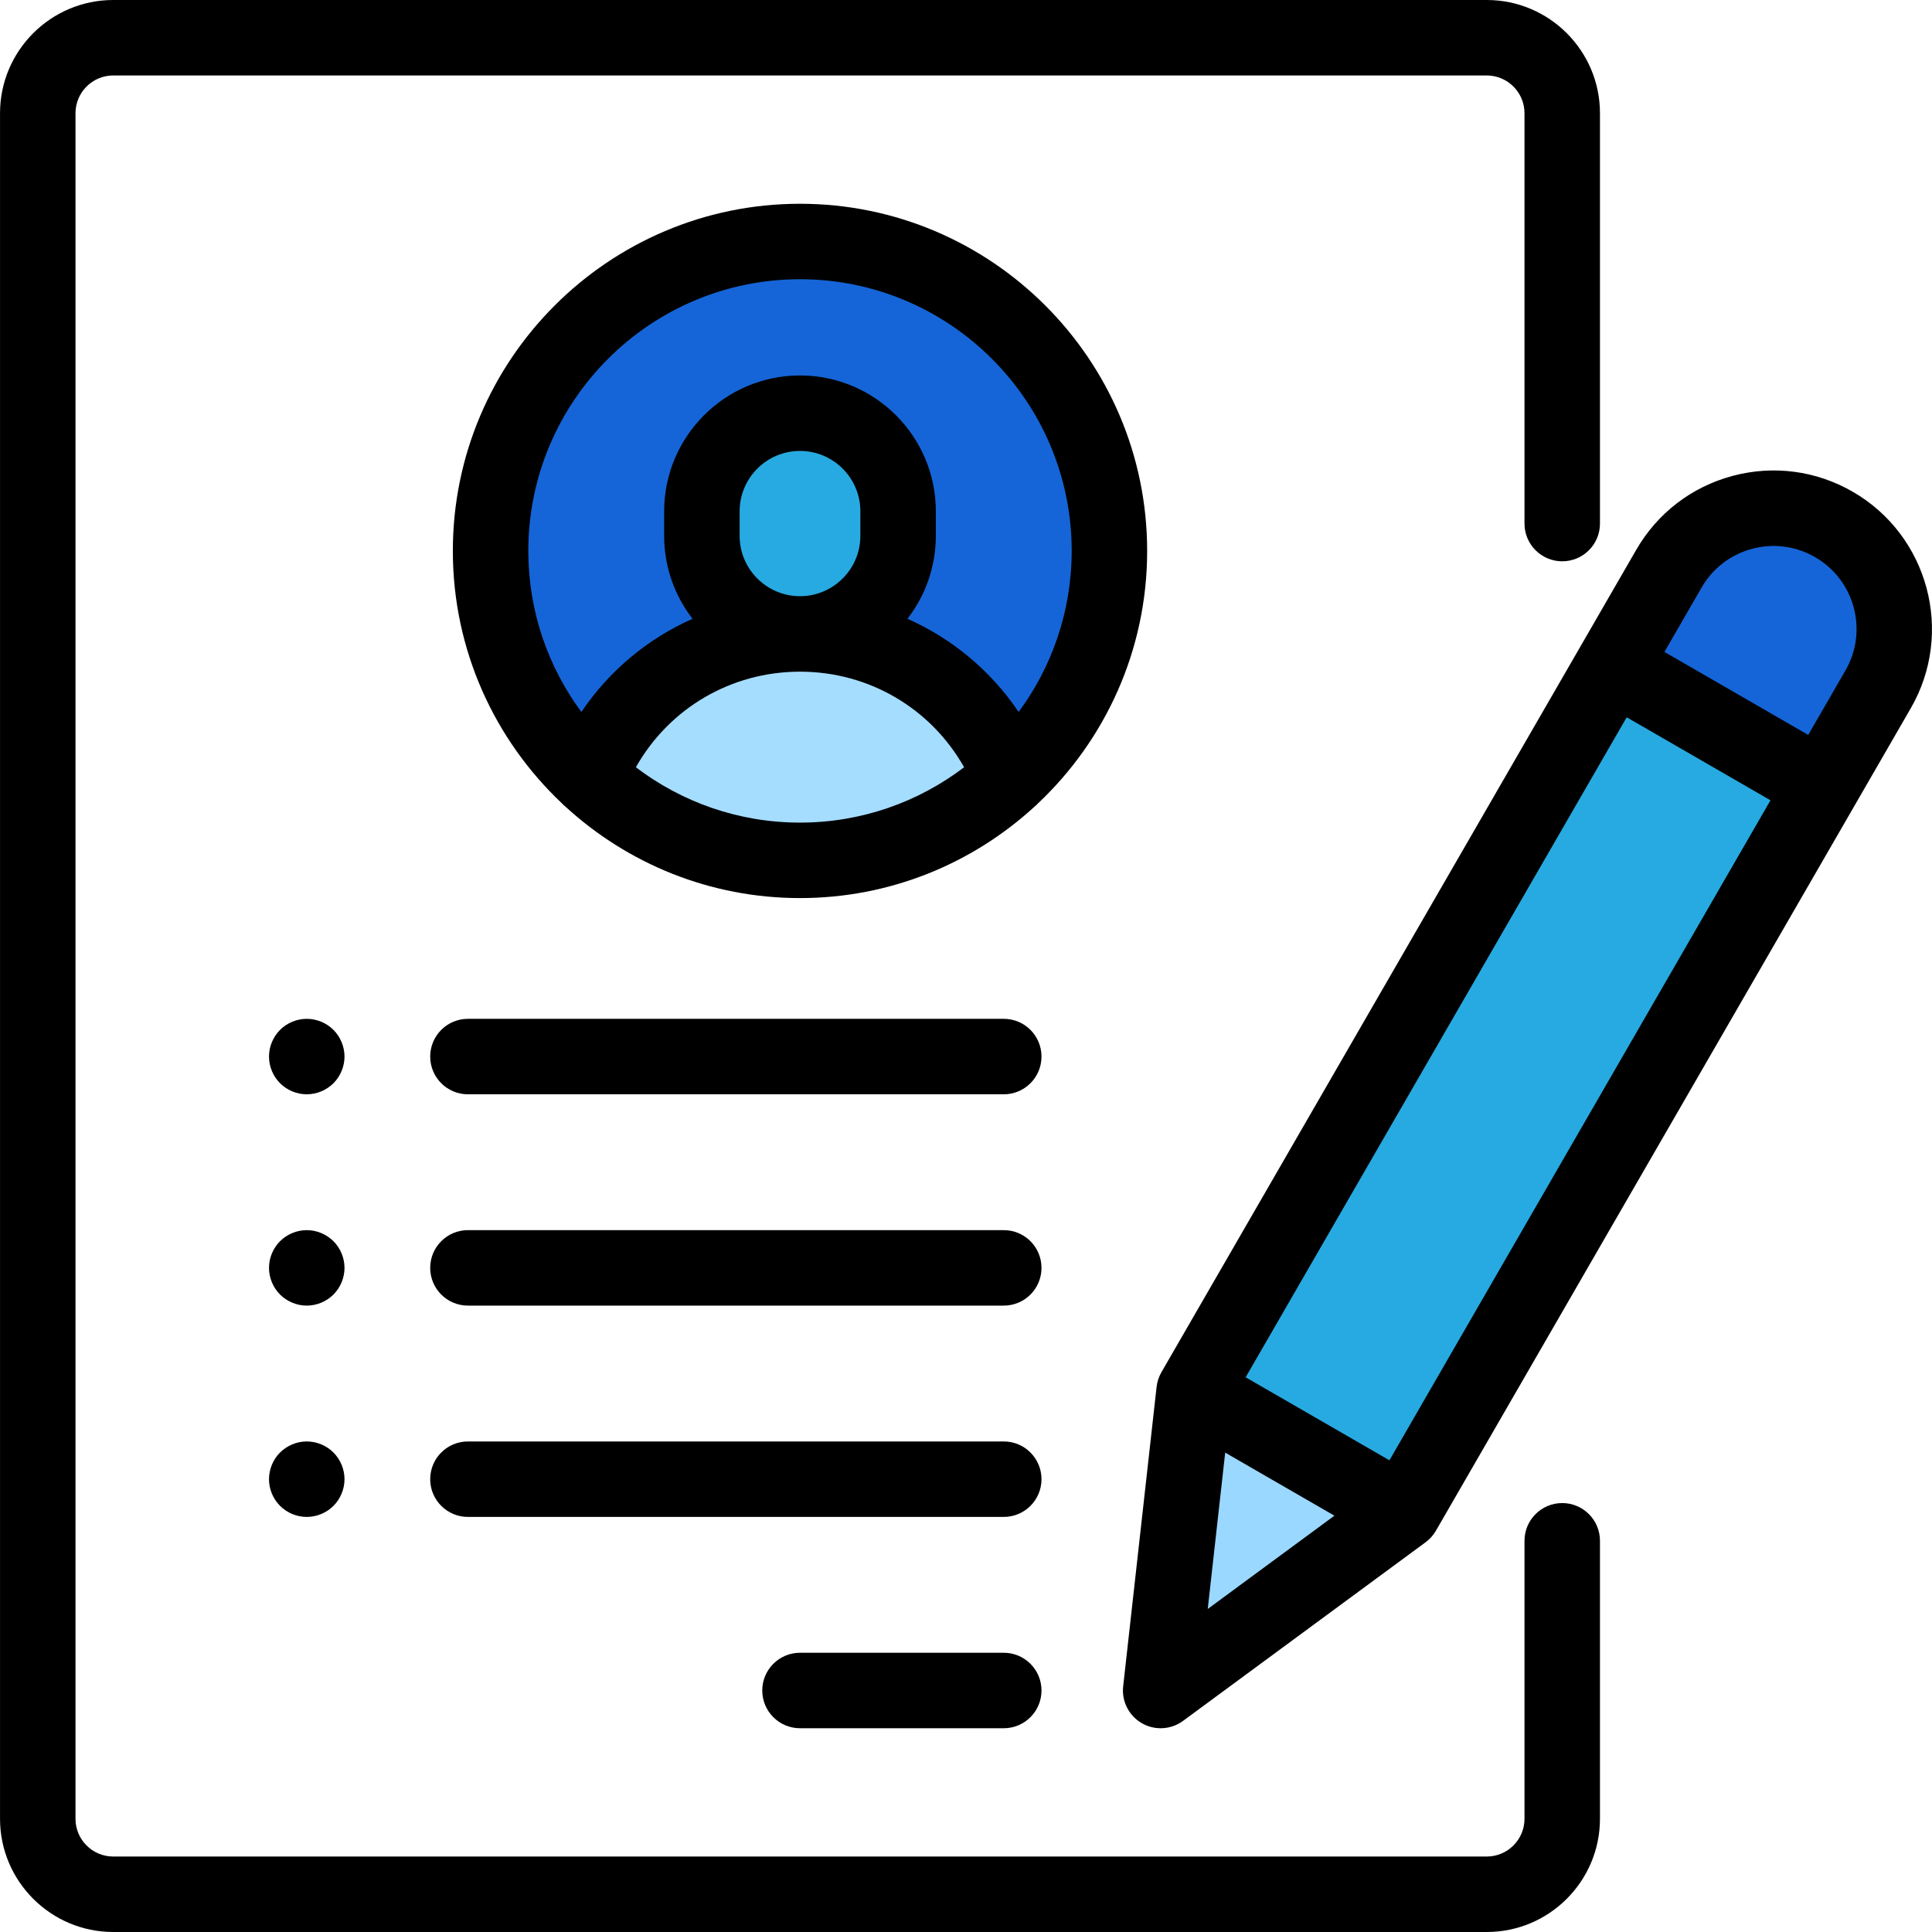
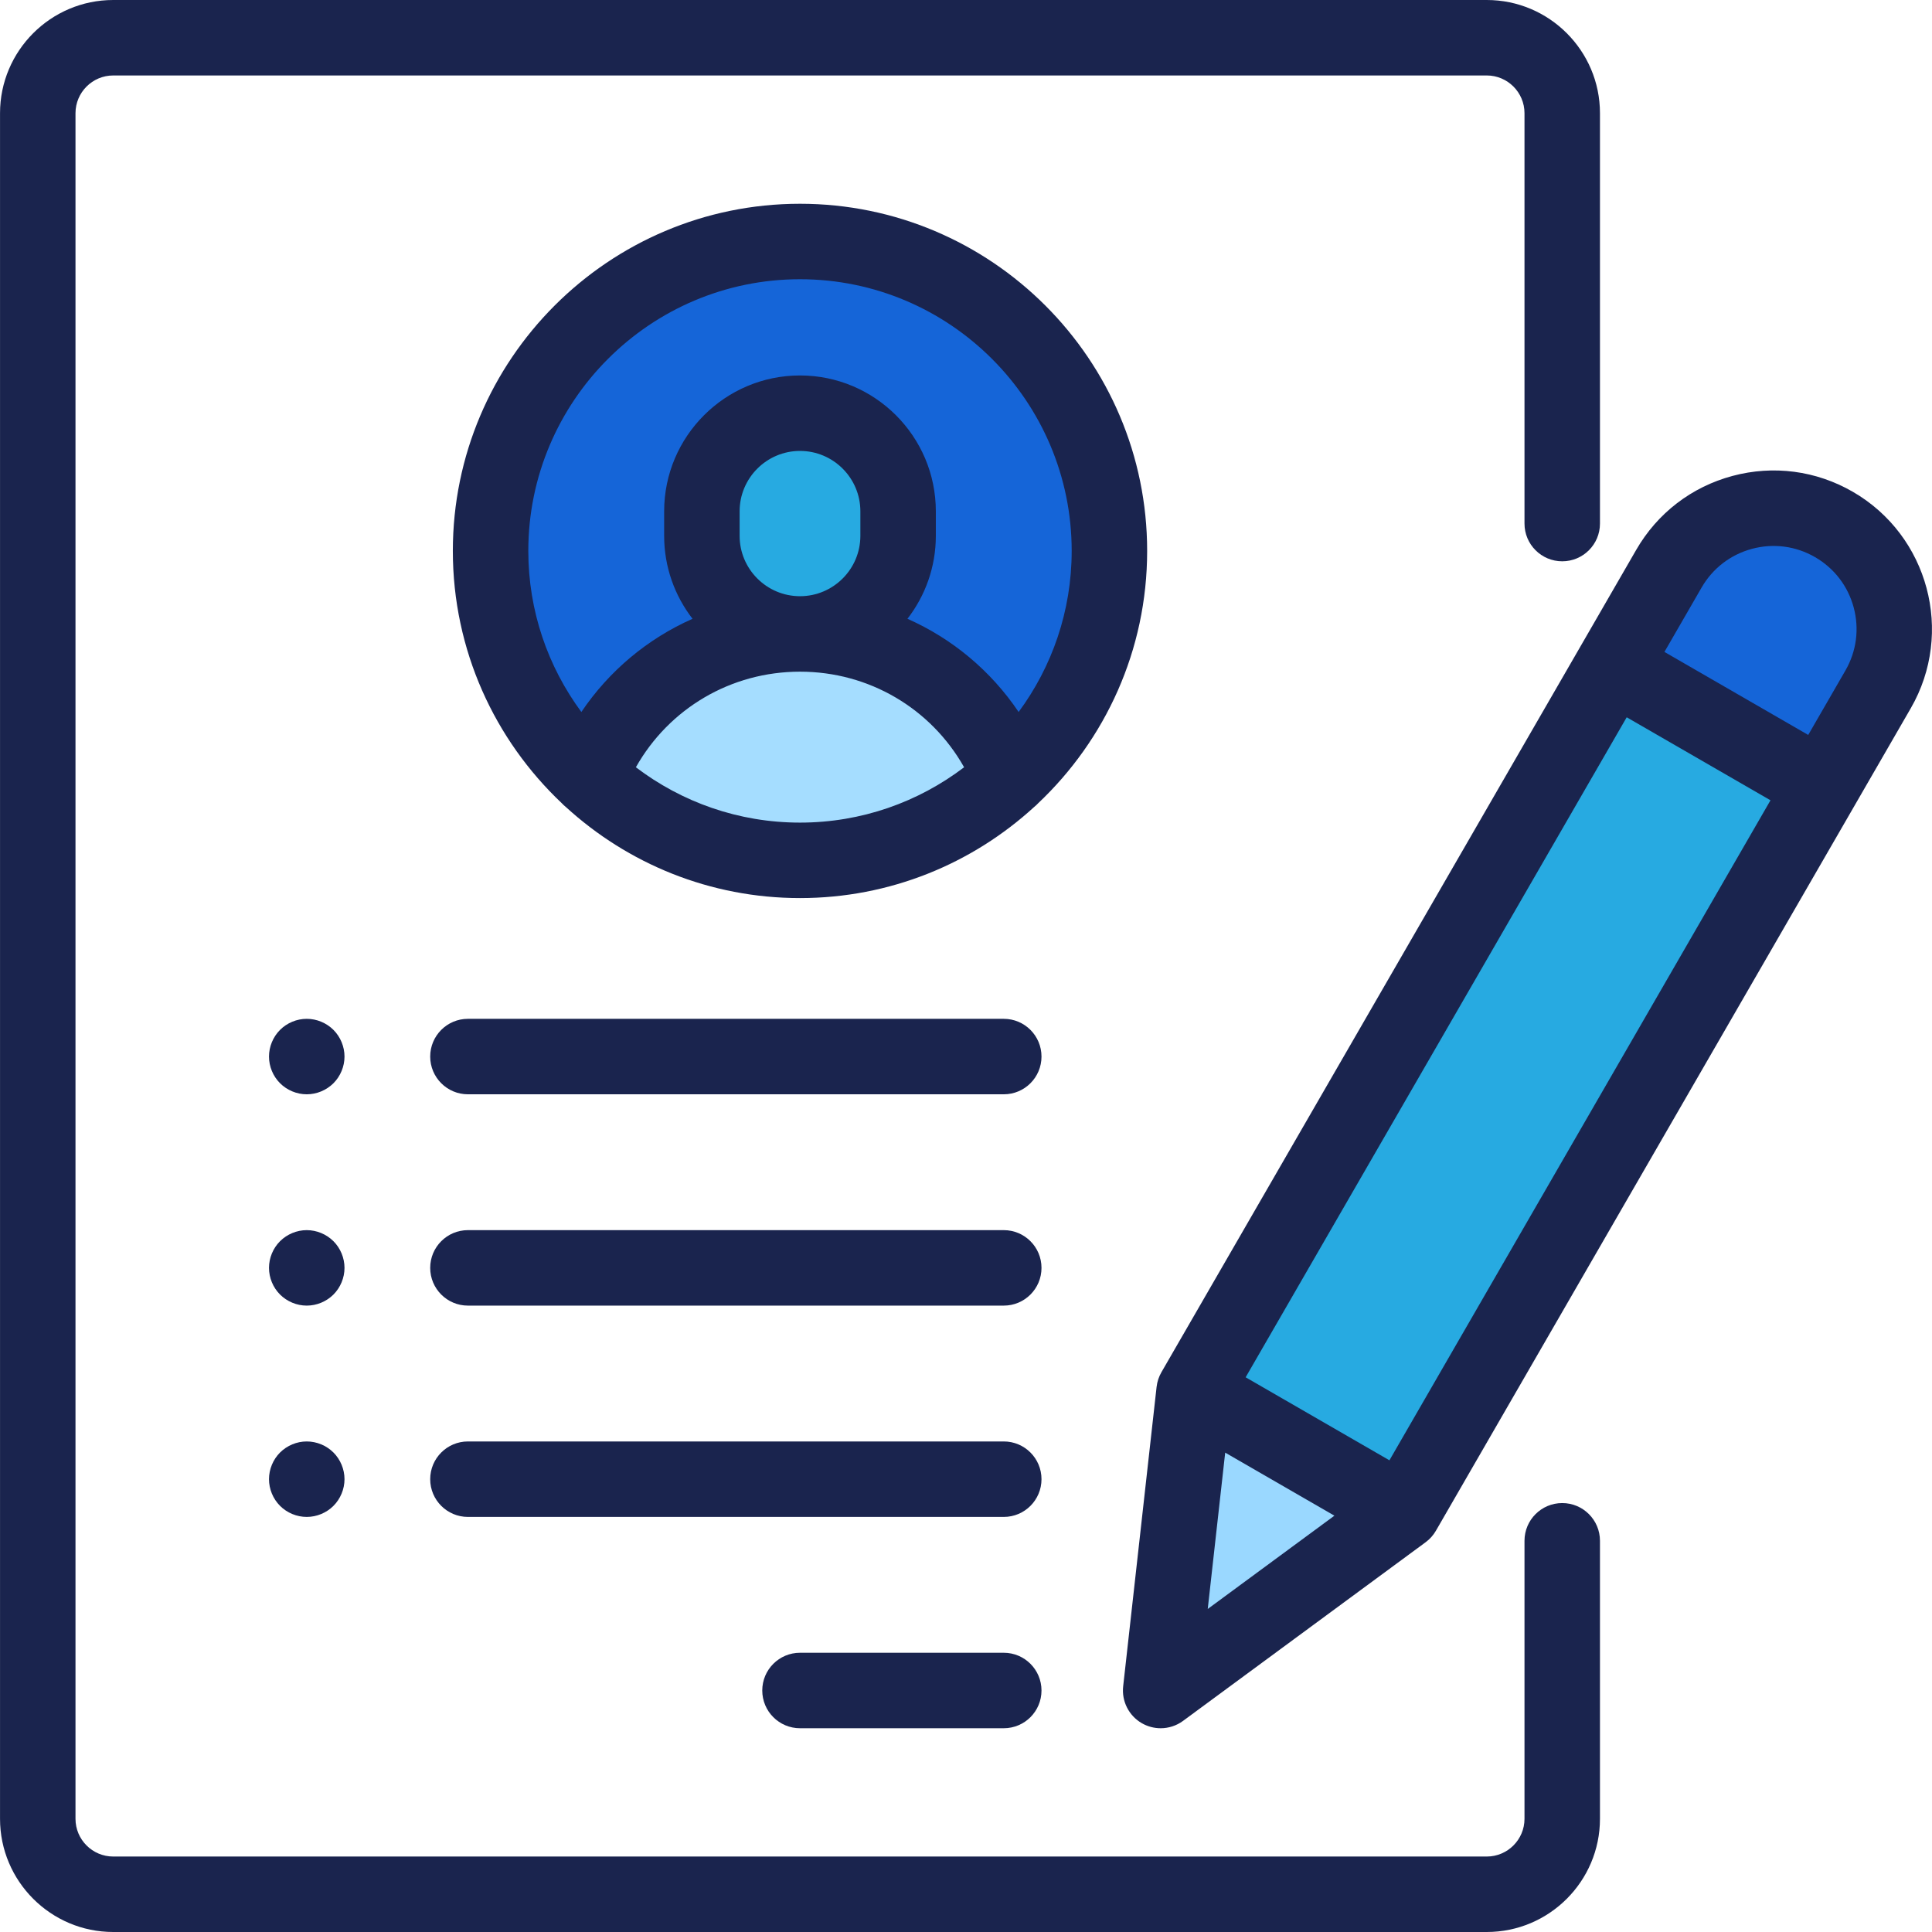
<svg xmlns="http://www.w3.org/2000/svg" width="512" height="512" viewBox="0 0 512 512" fill="none">
  <path d="M212.01 228C257.297 228 294.01 191.287 294.01 146C294.01 100.713 257.297 64 212.01 64C166.723 64 130.01 100.713 130.01 146C130.01 191.287 166.723 228 212.01 228Z" fill="#1565D8" />
  <path d="M238.007 135.5V142C238.007 156.359 226.366 168 212.007 168C197.648 168 186.007 156.359 186.007 142V135.5C186.007 121.141 197.648 109.5 212.007 109.5C226.366 109.5 238.007 121.141 238.007 135.5Z" fill="#27AAE1" />
  <path d="M212.007 168C186.627 168 164.943 183.767 156.175 206.033C170.815 219.655 190.432 228 212.007 228C233.582 228 253.199 219.655 267.839 206.033C259.071 183.767 237.387 168 212.007 168Z" fill="#A5DDFF" />
  <path d="M436.574 160.59L442.288 150.693C451.125 135.388 470.695 130.144 486.001 138.98C501.306 147.817 506.55 167.387 497.714 182.693L371.873 400.656L316.447 368.656L370.729 274.636L436.574 160.59Z" fill="#27AAE1" />
  <path d="M486.002 138.98C470.697 130.143 451.126 135.387 442.289 150.693L427.432 176.426L482.858 208.426L497.715 182.693C506.551 167.388 501.307 147.817 486.002 138.98Z" fill="#1565D8" />
  <path d="M371.873 400.656L307.589 448L316.447 368.656L371.873 400.656Z" fill="#9AD8FF" />
-   <path d="M414.007 398.328C408.485 398.328 404.007 402.805 404.007 408.328V482C404.007 487.514 399.521 492 394.007 492H30.007C24.493 492 20.007 487.514 20.007 482V30C20.007 24.486 24.493 20 30.007 20H394.007C399.521 20 404.007 24.486 404.007 30V138.75C404.007 144.273 408.485 148.75 414.007 148.75C419.529 148.75 424.007 144.273 424.007 138.75V30C424.007 13.458 410.549 0 394.007 0H30.007C13.465 0 0.007 13.458 0.007 30V482C0.007 498.542 13.465 512 30.007 512H394.007C410.549 512 424.007 498.542 424.007 482V408.328C424.007 402.805 419.529 398.328 414.007 398.328Z" fill="black" />
-   <path d="M304.007 146C304.007 95.271 262.736 54 212.007 54C161.278 54 120.007 95.271 120.007 146C120.007 172.317 131.117 196.085 148.889 212.869C149.222 213.225 149.576 213.562 149.963 213.869C166.334 228.848 188.121 237.999 212.006 237.999C235.891 237.999 257.678 228.847 274.049 213.869C274.436 213.562 274.79 213.224 275.123 212.869C292.897 196.085 304.007 172.317 304.007 146ZM212.007 74C251.708 74 284.007 106.299 284.007 146C284.007 161.967 278.776 176.73 269.947 188.683C262.572 177.745 252.351 169.238 240.484 163.986C245.194 157.899 248.007 150.274 248.007 142V135.5C248.007 115.649 231.858 99.5 212.007 99.5C192.156 99.5 176.007 115.649 176.007 135.5V142C176.007 150.274 178.82 157.899 183.53 163.986C171.663 169.238 161.442 177.745 154.067 188.683C145.238 176.73 140.007 161.967 140.007 146C140.007 106.299 172.306 74 212.007 74ZM196.007 142V135.5C196.007 126.678 203.185 119.5 212.007 119.5C220.829 119.5 228.007 126.678 228.007 135.5V142C228.007 150.822 220.829 158 212.007 158C203.185 158 196.007 150.822 196.007 142ZM168.516 203.332C177.305 187.747 193.706 178 212.007 178C230.308 178 246.709 187.747 255.498 203.332C243.405 212.528 228.336 218 212.007 218C195.678 218 180.608 212.528 168.516 203.332Z" fill="black" />
-   <path d="M266.007 438H212.007C206.485 438 202.007 442.477 202.007 448C202.007 453.523 206.485 458 212.007 458H266.007C271.529 458 276.007 453.523 276.007 448C276.007 442.477 271.529 438 266.007 438Z" fill="black" />
-   <path d="M266.007 382H124.007C118.485 382 114.007 386.477 114.007 392C114.007 397.523 118.485 402 124.007 402H266.007C271.529 402 276.007 397.523 276.007 392C276.007 386.477 271.529 382 266.007 382Z" fill="black" />
-   <path d="M266.007 326H124.007C118.485 326 114.007 330.477 114.007 336C114.007 341.523 118.485 346 124.007 346H266.007C271.529 346 276.007 341.523 276.007 336C276.007 330.477 271.529 326 266.007 326Z" fill="black" />
-   <path d="M88.366 272.93C86.507 271.07 83.927 270 81.287 270C78.656 270 76.076 271.07 74.217 272.93C72.357 274.79 71.287 277.37 71.287 280C71.287 282.63 72.356 285.21 74.217 287.07C76.087 288.93 78.656 290 81.287 290C83.927 290 86.497 288.93 88.366 287.07C90.226 285.21 91.297 282.63 91.297 280C91.297 277.37 90.227 274.79 88.366 272.93Z" fill="black" />
-   <path d="M88.366 328.93C86.497 327.07 83.927 326 81.287 326C78.656 326 76.087 327.07 74.217 328.93C72.357 330.79 71.287 333.37 71.287 336C71.287 338.63 72.356 341.21 74.217 343.07C76.087 344.93 78.656 346 81.287 346C83.927 346 86.497 344.93 88.366 343.07C90.226 341.21 91.297 338.63 91.297 336C91.297 333.37 90.227 330.79 88.366 328.93Z" fill="black" />
-   <path d="M81.287 382C78.656 382 76.087 383.07 74.217 384.93C72.357 386.79 71.287 389.37 71.287 392C71.287 394.63 72.356 397.21 74.217 399.07C76.076 400.93 78.656 402 81.287 402C83.927 402 86.507 400.93 88.366 399.07C90.226 397.21 91.297 394.63 91.297 392C91.297 389.37 90.227 386.79 88.366 384.93C86.497 383.07 83.927 382 81.287 382Z" fill="black" />
-   <path d="M266.007 270H124.007C118.485 270 114.007 274.477 114.007 280C114.007 285.523 118.485 290 124.007 290H266.007C271.529 290 276.007 285.523 276.007 280C276.007 274.477 271.529 270 266.007 270Z" fill="black" />
-   <path d="M491.002 130.32C481.287 124.711 469.969 123.221 459.131 126.124C448.295 129.028 439.237 135.978 433.629 145.693L307.787 363.656C307.098 364.851 306.662 366.176 306.509 367.547L297.651 446.891C297.211 450.839 299.149 454.674 302.589 456.661C304.142 457.557 305.867 458.001 307.588 458.001C309.68 458.001 311.764 457.346 313.519 456.053L377.803 408.709C378.914 407.891 379.844 406.852 380.533 405.657L506.374 187.694C517.954 167.638 511.058 141.9 491.002 130.32ZM324.689 384.962L353.631 401.672L320.063 426.394L324.689 384.962ZM368.213 386.996L330.108 364.996L431.093 190.086L469.198 212.086L418.706 299.541L368.213 386.996ZM489.054 177.693L479.197 194.766L441.092 172.766L450.949 155.693C453.887 150.604 458.631 146.964 464.307 145.443C469.985 143.921 475.913 144.703 481.001 147.641C486.09 150.579 489.73 155.323 491.251 160.999C492.772 166.675 491.992 172.604 489.054 177.693Z" fill="black" />
+   <path d="M414.007 398.328C408.485 398.328 404.007 402.805 404.007 408.328V482C404.007 487.514 399.521 492 394.007 492H30.007C24.493 492 20.007 487.514 20.007 482V30C20.007 24.486 24.493 20 30.007 20H394.007C399.521 20 404.007 24.486 404.007 30V138.75C404.007 144.273 408.485 148.75 414.007 148.75C419.529 148.75 424.007 144.273 424.007 138.75V30C424.007 13.458 410.549 0 394.007 0H30.007C13.465 0 0.007 13.458 0.007 30V482C0.007 498.542 13.465 512 30.007 512H394.007C410.549 512 424.007 498.542 424.007 482V408.328C424.007 402.805 419.529 398.328 414.007 398.328Z" fill="#1A244E" />
+   <path d="M304.007 146C304.007 95.271 262.736 54 212.007 54C161.278 54 120.007 95.271 120.007 146C120.007 172.317 131.117 196.085 148.889 212.869C149.222 213.225 149.576 213.562 149.963 213.869C166.334 228.848 188.121 237.999 212.006 237.999C235.891 237.999 257.678 228.847 274.049 213.869C274.436 213.562 274.79 213.224 275.123 212.869C292.897 196.085 304.007 172.317 304.007 146ZM212.007 74C251.708 74 284.007 106.299 284.007 146C284.007 161.967 278.776 176.73 269.947 188.683C262.572 177.745 252.351 169.238 240.484 163.986C245.194 157.899 248.007 150.274 248.007 142V135.5C248.007 115.649 231.858 99.5 212.007 99.5C192.156 99.5 176.007 115.649 176.007 135.5V142C176.007 150.274 178.82 157.899 183.53 163.986C171.663 169.238 161.442 177.745 154.067 188.683C145.238 176.73 140.007 161.967 140.007 146C140.007 106.299 172.306 74 212.007 74ZM196.007 142V135.5C196.007 126.678 203.185 119.5 212.007 119.5C220.829 119.5 228.007 126.678 228.007 135.5V142C228.007 150.822 220.829 158 212.007 158C203.185 158 196.007 150.822 196.007 142ZM168.516 203.332C177.305 187.747 193.706 178 212.007 178C230.308 178 246.709 187.747 255.498 203.332C243.405 212.528 228.336 218 212.007 218C195.678 218 180.608 212.528 168.516 203.332Z" fill="#1A244E" />
+   <path d="M266.007 438H212.007C206.485 438 202.007 442.477 202.007 448C202.007 453.523 206.485 458 212.007 458H266.007C271.529 458 276.007 453.523 276.007 448C276.007 442.477 271.529 438 266.007 438Z" fill="#1A244E" />
+   <path d="M266.007 382H124.007C118.485 382 114.007 386.477 114.007 392C114.007 397.523 118.485 402 124.007 402H266.007C271.529 402 276.007 397.523 276.007 392C276.007 386.477 271.529 382 266.007 382Z" fill="#1A244E" />
+   <path d="M266.007 326H124.007C118.485 326 114.007 330.477 114.007 336C114.007 341.523 118.485 346 124.007 346H266.007C271.529 346 276.007 341.523 276.007 336C276.007 330.477 271.529 326 266.007 326Z" fill="#1A244E" />
+   <path d="M88.366 272.93C86.507 271.07 83.927 270 81.287 270C78.656 270 76.076 271.07 74.217 272.93C72.357 274.79 71.287 277.37 71.287 280C71.287 282.63 72.356 285.21 74.217 287.07C76.087 288.93 78.656 290 81.287 290C83.927 290 86.497 288.93 88.366 287.07C90.226 285.21 91.297 282.63 91.297 280C91.297 277.37 90.227 274.79 88.366 272.93Z" fill="#1A244E" />
+   <path d="M88.366 328.93C86.497 327.07 83.927 326 81.287 326C78.656 326 76.087 327.07 74.217 328.93C72.357 330.79 71.287 333.37 71.287 336C71.287 338.63 72.356 341.21 74.217 343.07C76.087 344.93 78.656 346 81.287 346C83.927 346 86.497 344.93 88.366 343.07C90.226 341.21 91.297 338.63 91.297 336C91.297 333.37 90.227 330.79 88.366 328.93Z" fill="#1A244E" />
+   <path d="M81.287 382C78.656 382 76.087 383.07 74.217 384.93C72.357 386.79 71.287 389.37 71.287 392C71.287 394.63 72.356 397.21 74.217 399.07C76.076 400.93 78.656 402 81.287 402C83.927 402 86.507 400.93 88.366 399.07C90.226 397.21 91.297 394.63 91.297 392C91.297 389.37 90.227 386.79 88.366 384.93C86.497 383.07 83.927 382 81.287 382Z" fill="#1A244E" />
+   <path d="M266.007 270H124.007C118.485 270 114.007 274.477 114.007 280C114.007 285.523 118.485 290 124.007 290H266.007C271.529 290 276.007 285.523 276.007 280C276.007 274.477 271.529 270 266.007 270Z" fill="#1A244E" />
+   <path d="M491.002 130.32C481.287 124.711 469.969 123.221 459.131 126.124C448.295 129.028 439.237 135.978 433.629 145.693L307.787 363.656C307.098 364.851 306.662 366.176 306.509 367.547L297.651 446.891C297.211 450.839 299.149 454.674 302.589 456.661C304.142 457.557 305.867 458.001 307.588 458.001C309.68 458.001 311.764 457.346 313.519 456.053L377.803 408.709C378.914 407.891 379.844 406.852 380.533 405.657L506.374 187.694C517.954 167.638 511.058 141.9 491.002 130.32ZM324.689 384.962L353.631 401.672L320.063 426.394L324.689 384.962ZM368.213 386.996L330.108 364.996L431.093 190.086L469.198 212.086L418.706 299.541L368.213 386.996ZM489.054 177.693L479.197 194.766L441.092 172.766L450.949 155.693C453.887 150.604 458.631 146.964 464.307 145.443C469.985 143.921 475.913 144.703 481.001 147.641C486.09 150.579 489.73 155.323 491.251 160.999C492.772 166.675 491.992 172.604 489.054 177.693Z" fill="#1A244E" />
</svg>
